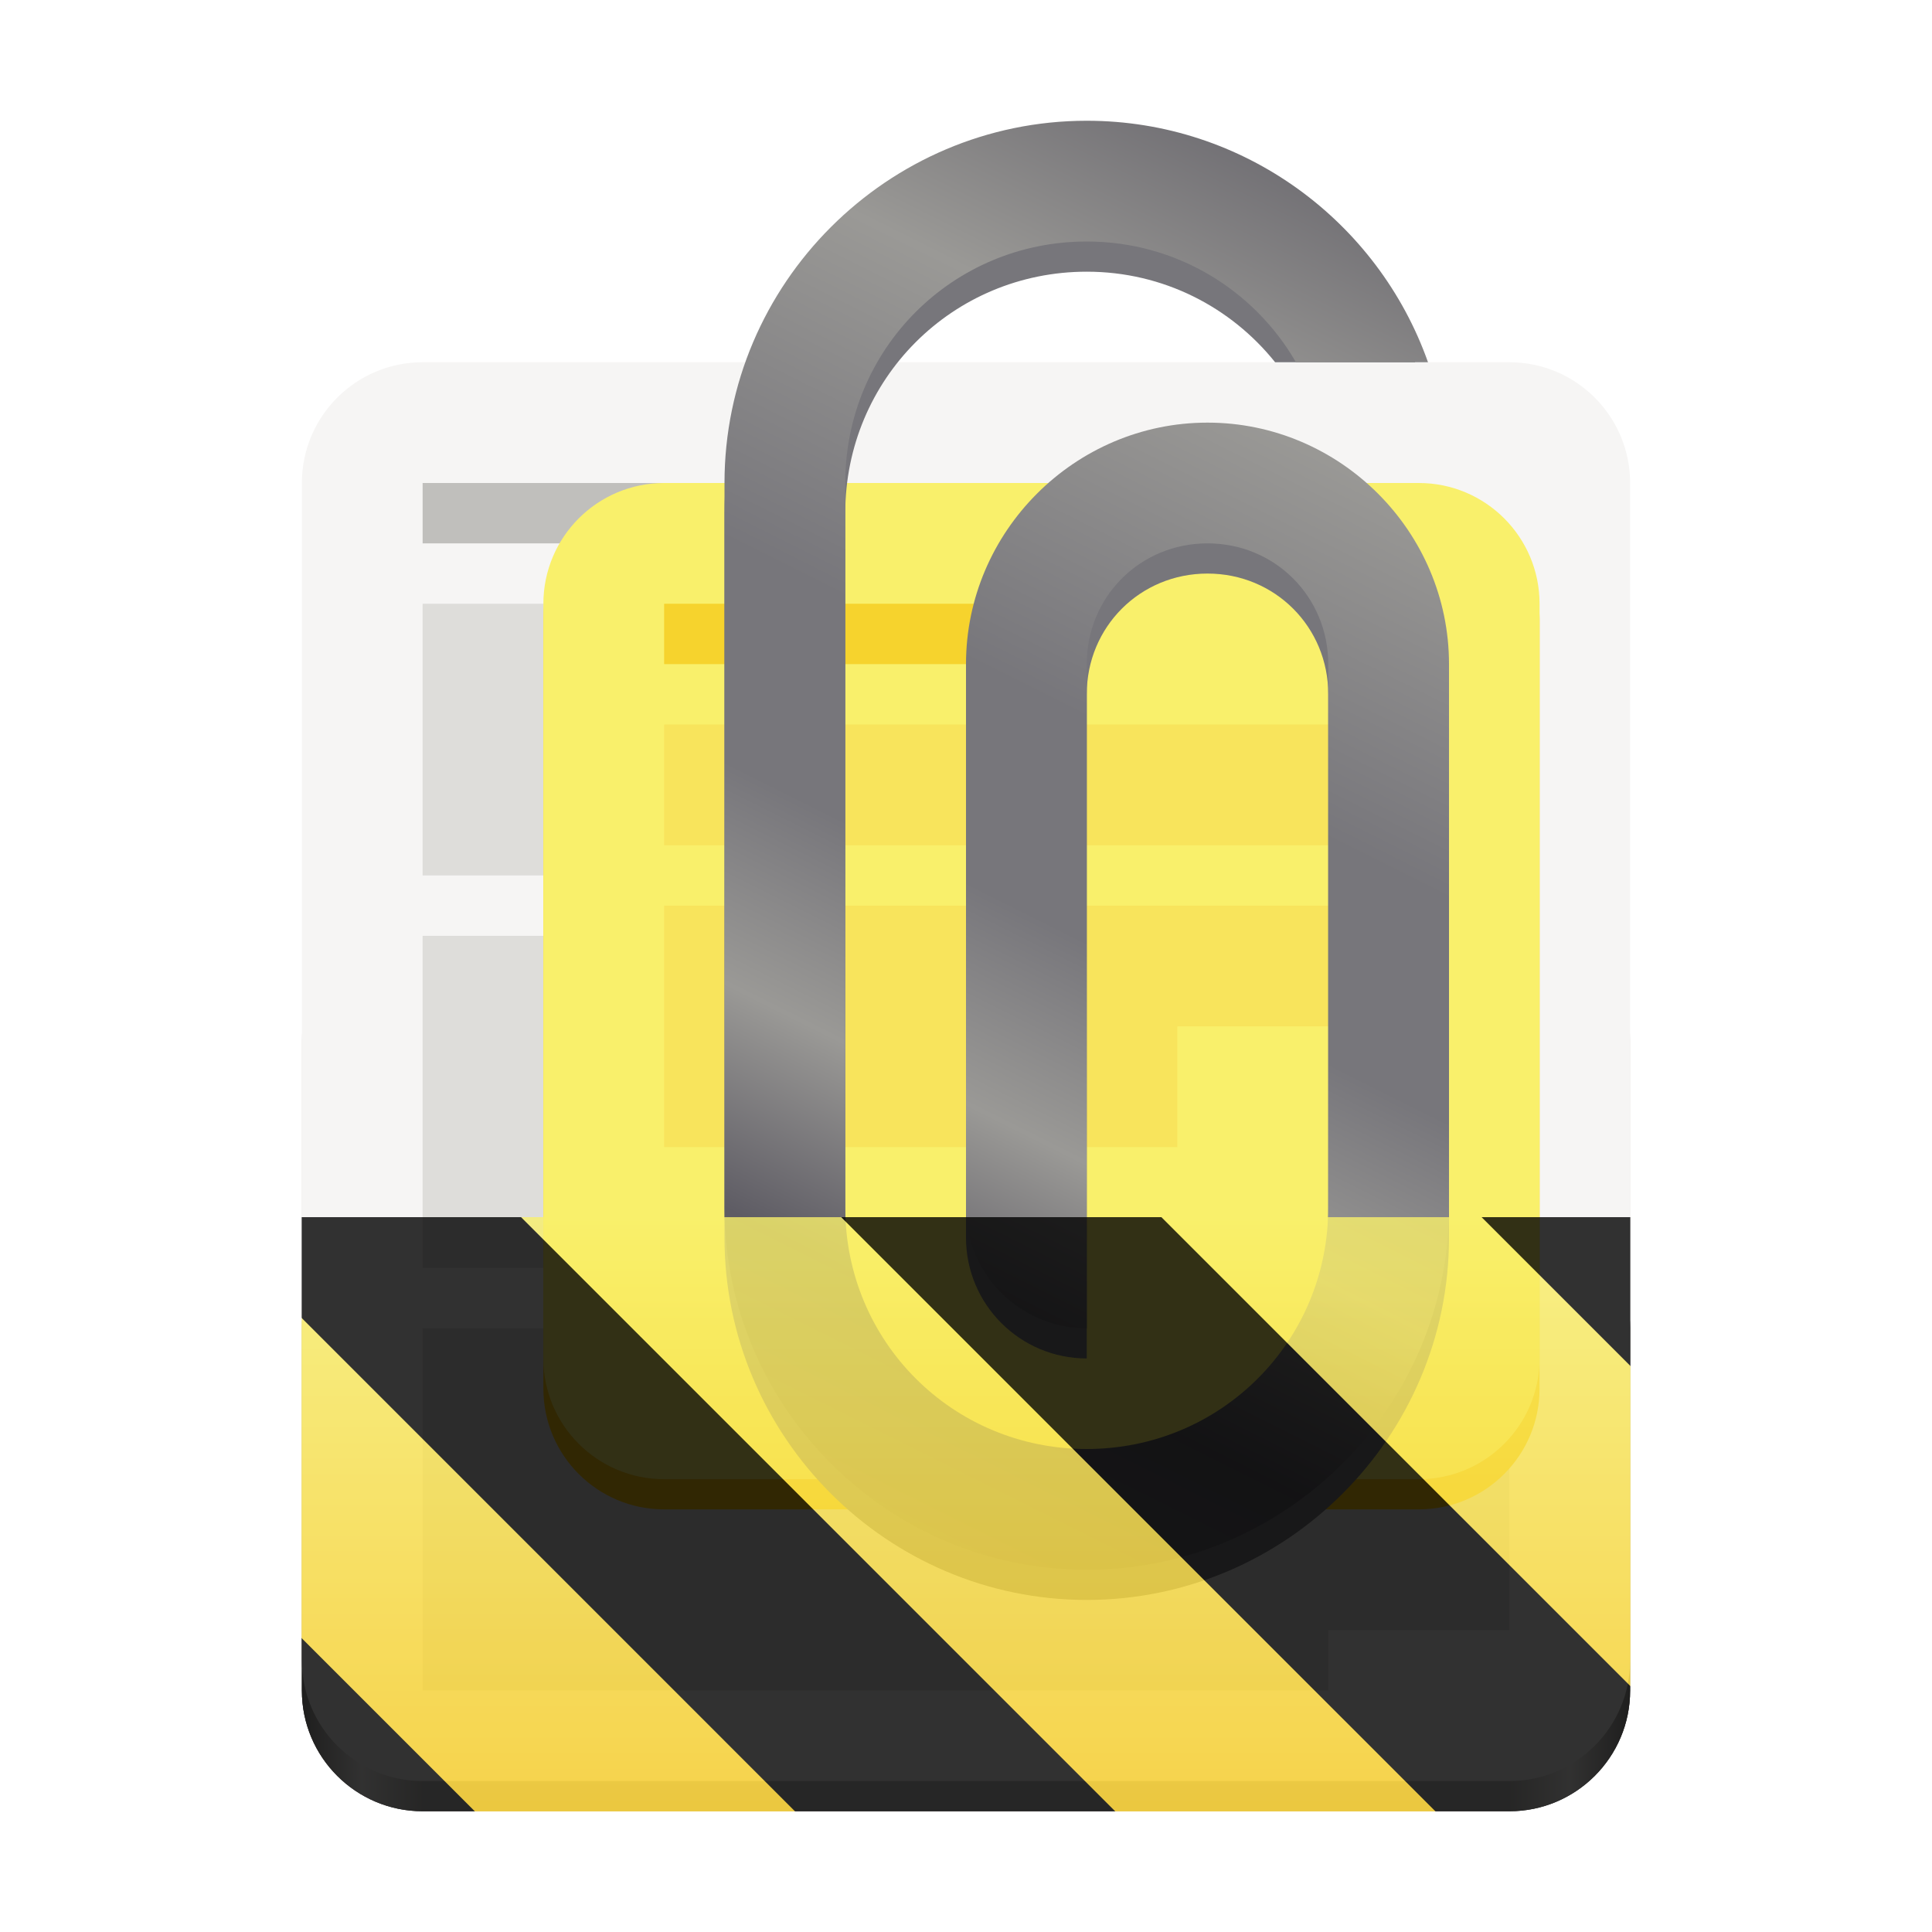
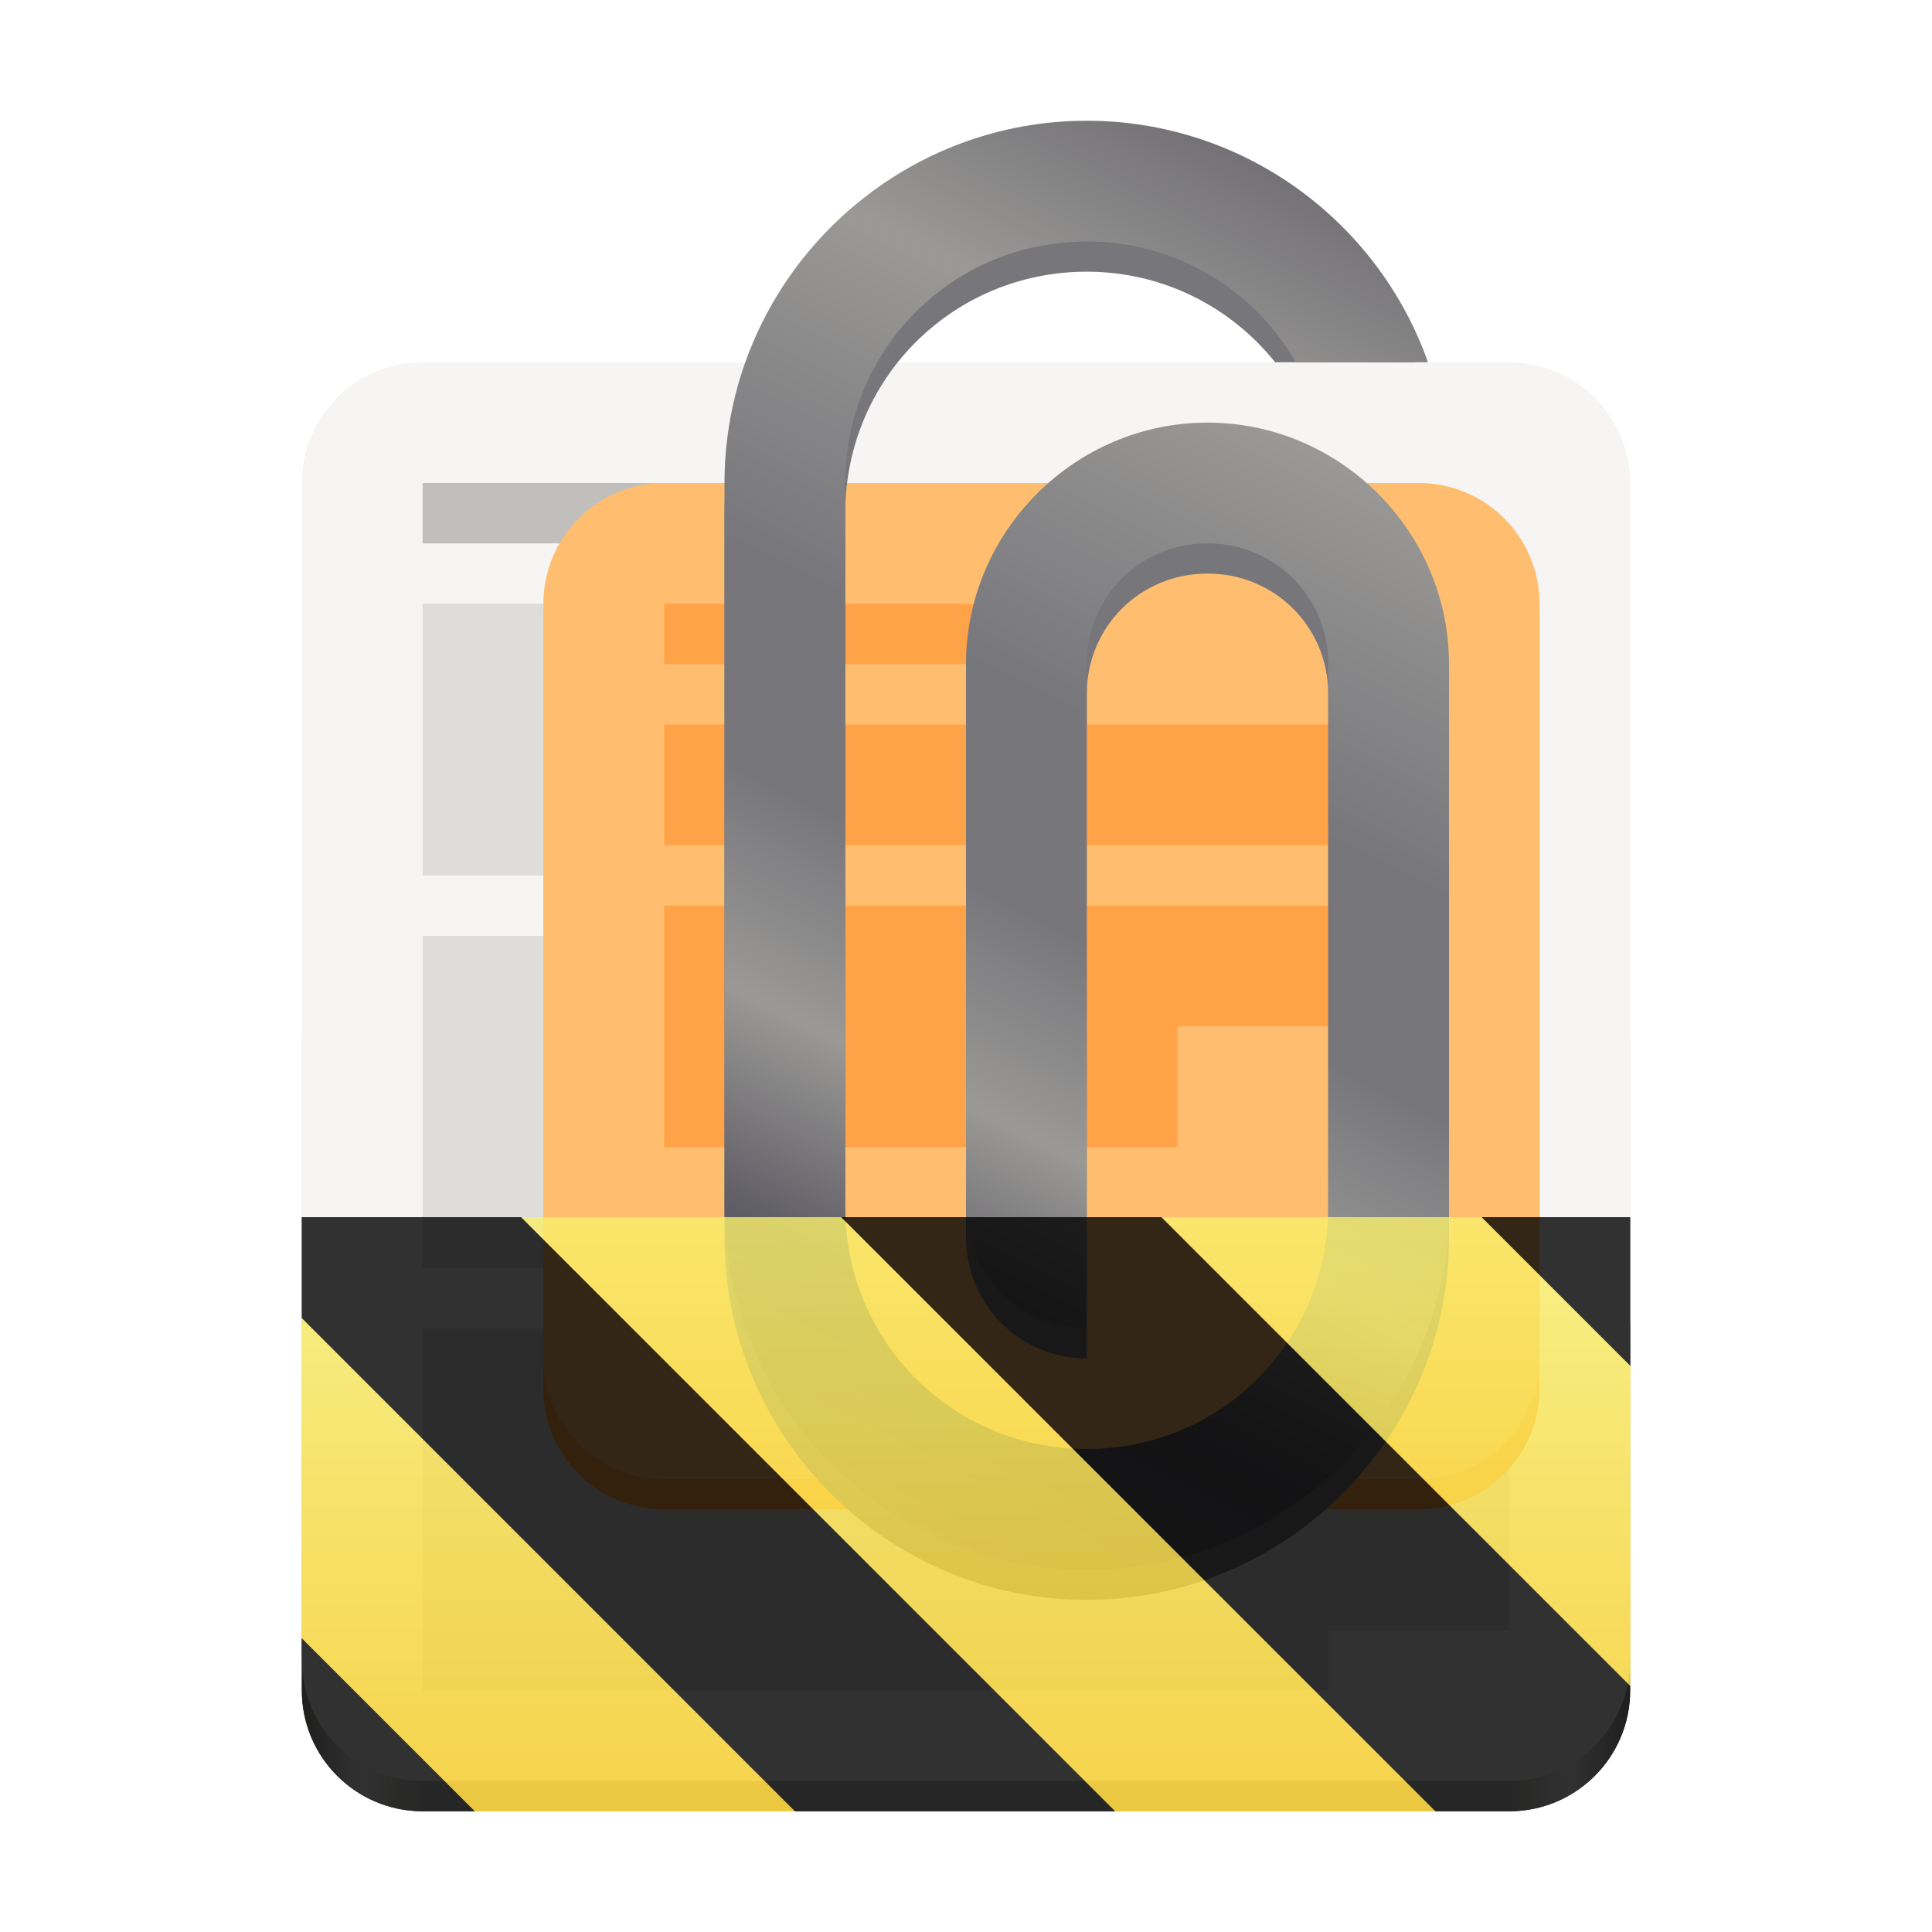
<svg xmlns="http://www.w3.org/2000/svg" height="128px" viewBox="0 0 128 128" width="128px">
  <linearGradient id="a" gradientTransform="matrix(-1 0 0 -1 136 -172)" gradientUnits="userSpaceOnUse" x1="28" x2="116" y1="-274" y2="-274">
    <stop offset="0" stop-color="#9a9996" />
    <stop offset="0.045" stop-color="#f6f5f4" />
    <stop offset="0.091" stop-color="#c0bfbc" />
    <stop offset="0.909" stop-color="#c0bfbc" />
    <stop offset="0.955" stop-color="#f6f5f4" />
    <stop offset="1" stop-color="#9a9996" />
  </linearGradient>
  <linearGradient id="b" gradientUnits="userSpaceOnUse" x1="96" x2="48" y1="8" y2="104">
    <stop offset="0" stop-color="#5e5c64" />
    <stop offset="0.215" stop-color="#9a9996" />
    <stop offset="0.431" stop-color="#77767b" />
    <stop offset="0.553" stop-color="#77767b" />
    <stop offset="0.676" stop-color="#9a9996" />
    <stop offset="0.8" stop-color="#5e5c64" />
    <stop offset="1" stop-color="#77767b" />
  </linearGradient>
  <clipPath id="c">
    <rect height="128" width="128" />
  </clipPath>
  <clipPath id="d">
    <rect height="128" width="128" />
  </clipPath>
  <filter id="e" height="100%" width="100%" x="0%" y="0%">
    <feColorMatrix in="SourceGraphic" type="matrix" values="0 0 0 0 1 0 0 0 0 1 0 0 0 0 1 0 0 0 1 0" />
  </filter>
  <mask id="f">
    <g clip-path="url(#d)" filter="url(#e)">
      <g clip-path="url(#c)">
        <path d="m 28 61 h 72 c 4.418 0 8 3.582 8 8 v 43 c 0 4.418 -3.582 8 -8 8 h -72 c -4.418 0 -8 -3.582 -8 -8 v -43 c 0 -4.418 3.582 -8 8 -8 z m 0 0" fill="#deddda" />
        <path d="m 100 120 h -72 c -4.418 0 -8 -3.582 -8 -8 v -24 c 0 -4.418 3.582 -8 8 -8 h 72 c 4.418 0 8 3.582 8 8 v 24 c 0 4.418 -3.582 8 -8 8 z m 0 0" fill="url(#a)" />
        <path d="m 28 24 h 72 c 4.418 0 8 3.582 8 8 v 78 c 0 4.418 -3.582 8 -8 8 h -72 c -4.418 0 -8 -3.582 -8 -8 v -78 c 0 -4.418 3.582 -8 8 -8 z m 0 0" fill="#f6f5f4" />
        <path d="m 28 88 v 24 h 60 v -4 h 12 v -20 z m 0 0" fill="#deddda" />
        <path d="m 28 32 v 4 h 40 v -4 z m 0 0" fill="#c0bfbc" fill-rule="evenodd" />
        <path d="m 28 62 h 72 v 18 h -52 v 4 h -20 z m 36 -16 v 12 h -36 v -18 h 72 v 6 z m 0 0" fill="#deddda" />
-         <path d="m 44 33 h 50 c 4.418 0 8 3.582 8 8 v 51 c 0 4.418 -3.582 8 -8 8 h -50 c -4.418 0 -8 -3.582 -8 -8 v -51 c 0 -4.418 3.582 -8 8 -8 z m 0 0" fill="#f5c211" />
-         <path d="m 44 32 h 50 c 4.418 0 8 3.582 8 8 v 50 c 0 4.418 -3.582 8 -8 8 h -50 c -4.418 0 -8 -3.582 -8 -8 v -50 c 0 -4.418 3.582 -8 8 -8 z m 0 0" fill="#f9f06b" />
-         <path d="m 44 60 v 16 h 34 v -8 h 11 v -8 z m 0 0" fill="#f8e45c" />
-         <path d="m 44 48 v 8 h 45 v -8 z m 0 0" fill="#f8e45c" />
-         <path d="m 44 40 v 4 h 22 v -4 z m 0 0" fill="#f6d32d" />
+         <path d="m 44 33 h 50 c 4.418 0 8 3.582 8 8 v 51 c 0 4.418 -3.582 8 -8 8 h -50 c -4.418 0 -8 -3.582 -8 -8 v -51 c 0 -4.418 3.582 -8 8 -8 z m 0 0" fill="#ffa348" />
+         <path d="m 44 32 h 50 c 4.418 0 8 3.582 8 8 v 50 c 0 4.418 -3.582 8 -8 8 h -50 c -4.418 0 -8 -3.582 -8 -8 v -50 c 0 -4.418 3.582 -8 8 -8 z m 0 0" fill="#ffbe6f" />
+         <path d="m 44 60 v 16 h 34 v -8 h 11 v -8 z m 0 0" fill="#ffa348" />
+         <path d="m 44 48 v 8 h 45 v -8 z m 0 0" fill="#ffa348" />
+         <path d="m 44 40 v 4 h 22 v -4 z m 0 0" fill="#ffa348" />
        <path d="m 72 10 c -13.207 0 -24 10.793 -24 24 v 48 c 0 13.207 10.793 24 24 24 s 24 -10.793 24 -24 v -36 c 0 -8.789 -7.211 -16 -16 -16 s -16 7.211 -16 16 v 36 c 0 4.418 3.582 8 8 8 v -44 c 0 -4.465 3.535 -8 8 -8 s 8 3.535 8 8 v 36 c 0 8.883 -7.117 16 -16 16 s -16 -7.117 -16 -16 v -48 c 0 -8.883 7.117 -16 16 -16 c 5.074 0 9.559 2.352 12.48 6 h 9.281 c -3.801 -8.258 -12.121 -14 -21.762 -14 z m 0 0" fill="#77767b" />
        <path d="m 72 8 c -13.207 0 -24 10.793 -24 24 v 48 c 0 13.207 10.793 24 24 24 s 24 -10.793 24 -24 v -36 c 0 -8.789 -7.211 -16 -16 -16 s -16 7.211 -16 16 v 36 c 0 4.418 3.582 8 8 8 v -44 c 0 -4.465 3.535 -8 8 -8 s 8 3.535 8 8 v 36 c 0 8.883 -7.117 16 -16 16 s -16 -7.117 -16 -16 v -48 c 0 -8.883 7.117 -16 16 -16 c 5.953 0 11.102 3.227 13.859 8 h 8.75 c -3.301 -9.328 -12.199 -16 -22.609 -16 z m 0 0" fill="url(#b)" />
      </g>
    </g>
  </mask>
  <mask id="g">
    <g filter="url(#e)">
      <rect fill-opacity="0.8" height="128" width="128" />
    </g>
  </mask>
  <linearGradient id="h" gradientTransform="matrix(0 0.37 -0.98462 0 295.385 -30.36)" gradientUnits="userSpaceOnUse" x1="300" x2="428" y1="235" y2="235">
    <stop offset="0" stop-color="#f9f06b" />
    <stop offset="1" stop-color="#f5c211" />
  </linearGradient>
  <clipPath id="i">
    <rect height="128" width="128" />
  </clipPath>
  <clipPath id="j">
    <rect height="128" width="128" />
  </clipPath>
  <path d="m 28 61 h 72 c 4.418 0 8 3.582 8 8 v 43 c 0 4.418 -3.582 8 -8 8 h -72 c -4.418 0 -8 -3.582 -8 -8 v -43 c 0 -4.418 3.582 -8 8 -8 z m 0 0" fill="#deddda" />
  <path d="m 100 120 h -72 c -4.418 0 -8 -3.582 -8 -8 v -24 c 0 -4.418 3.582 -8 8 -8 h 72 c 4.418 0 8 3.582 8 8 v 24 c 0 4.418 -3.582 8 -8 8 z m 0 0" fill="url(#a)" />
  <path d="m 28 24 h 72 c 4.418 0 8 3.582 8 8 v 78 c 0 4.418 -3.582 8 -8 8 h -72 c -4.418 0 -8 -3.582 -8 -8 v -78 c 0 -4.418 3.582 -8 8 -8 z m 0 0" fill="#f6f5f4" />
  <path d="m 28 88 v 24 h 60 v -4 h 12 v -20 z m 0 0" fill="#deddda" />
  <path d="m 28 32 v 4 h 40 v -4 z m 0 0" fill="#c0bfbc" fill-rule="evenodd" />
  <path d="m 28 62 h 72 v 18 h -52 v 4 h -20 z m 36 -16 v 12 h -36 v -18 h 72 v 6 z m 0 0" fill="#deddda" />
-   <path d="m 44 33 h 50 c 4.418 0 8 3.582 8 8 v 51 c 0 4.418 -3.582 8 -8 8 h -50 c -4.418 0 -8 -3.582 -8 -8 v -51 c 0 -4.418 3.582 -8 8 -8 z m 0 0" fill="#f5c211" />
-   <path d="m 44 32 h 50 c 4.418 0 8 3.582 8 8 v 50 c 0 4.418 -3.582 8 -8 8 h -50 c -4.418 0 -8 -3.582 -8 -8 v -50 c 0 -4.418 3.582 -8 8 -8 z m 0 0" fill="#f9f06b" />
-   <path d="m 44 60 v 16 h 34 v -8 h 11 v -8 z m 0 0" fill="#f8e45c" />
-   <path d="m 44 48 v 8 h 45 v -8 z m 0 0" fill="#f8e45c" />
-   <path d="m 44 40 v 4 h 22 v -4 z m 0 0" fill="#f6d32d" />
+   <path d="m 44 33 h 50 c 4.418 0 8 3.582 8 8 v 51 c 0 4.418 -3.582 8 -8 8 h -50 c -4.418 0 -8 -3.582 -8 -8 v -51 c 0 -4.418 3.582 -8 8 -8 z m 0 0" fill="#ffa348" />
+   <path d="m 44 32 h 50 c 4.418 0 8 3.582 8 8 v 50 c 0 4.418 -3.582 8 -8 8 h -50 c -4.418 0 -8 -3.582 -8 -8 v -50 c 0 -4.418 3.582 -8 8 -8 z m 0 0" fill="#ffbe6f" />
+   <g fill="#ffa348">
+     <path d="m 44 60 v 16 h 34 v -8 h 11 v -8 z m 0 0" />
+     <path d="m 44 48 v 8 h 45 v -8 z m 0 0" />
+     <path d="m 44 40 v 4 h 22 v -4 z m 0 0" />
+   </g>
  <path d="m 72 10 c -13.207 0 -24 10.793 -24 24 v 48 c 0 13.207 10.793 24 24 24 s 24 -10.793 24 -24 v -36 c 0 -8.789 -7.211 -16 -16 -16 s -16 7.211 -16 16 v 36 c 0 4.418 3.582 8 8 8 v -44 c 0 -4.465 3.535 -8 8 -8 s 8 3.535 8 8 v 36 c 0 8.883 -7.117 16 -16 16 s -16 -7.117 -16 -16 v -48 c 0 -8.883 7.117 -16 16 -16 c 5.074 0 9.559 2.352 12.48 6 h 9.281 c -3.801 -8.258 -12.121 -14 -21.762 -14 z m 0 0" fill="#77767b" />
  <path d="m 72 8 c -13.207 0 -24 10.793 -24 24 v 48 c 0 13.207 10.793 24 24 24 s 24 -10.793 24 -24 v -36 c 0 -8.789 -7.211 -16 -16 -16 s -16 7.211 -16 16 v 36 c 0 4.418 3.582 8 8 8 v -44 c 0 -4.465 3.535 -8 8 -8 s 8 3.535 8 8 v 36 c 0 8.883 -7.117 16 -16 16 s -16 -7.117 -16 -16 v -48 c 0 -8.883 7.117 -16 16 -16 c 5.953 0 11.102 3.227 13.859 8 h 8.75 c -3.301 -9.328 -12.199 -16 -22.609 -16 z m 0 0" fill="url(#b)" />
  <g clip-path="url(#j)" mask="url(#f)">
    <g clip-path="url(#i)" mask="url(#g)">
      <path d="m 128 80.641 v 47.359 h -128 v -47.359 z m 0 0" fill="url(#h)" />
      <path d="m 13.309 80.641 l 47.355 47.359 h 21.215 l -47.359 -47.359 z m 42.422 0 l 47.363 47.359 h 21.215 l -47.363 -47.359 z m 42.43 0 l 29.84 29.84 v -21.211 l -8.629 -8.629 z m -98.16 7.906 v 21.215 l 18.238 18.238 h 21.215 z m 0 0" />
    </g>
  </g>
</svg>
